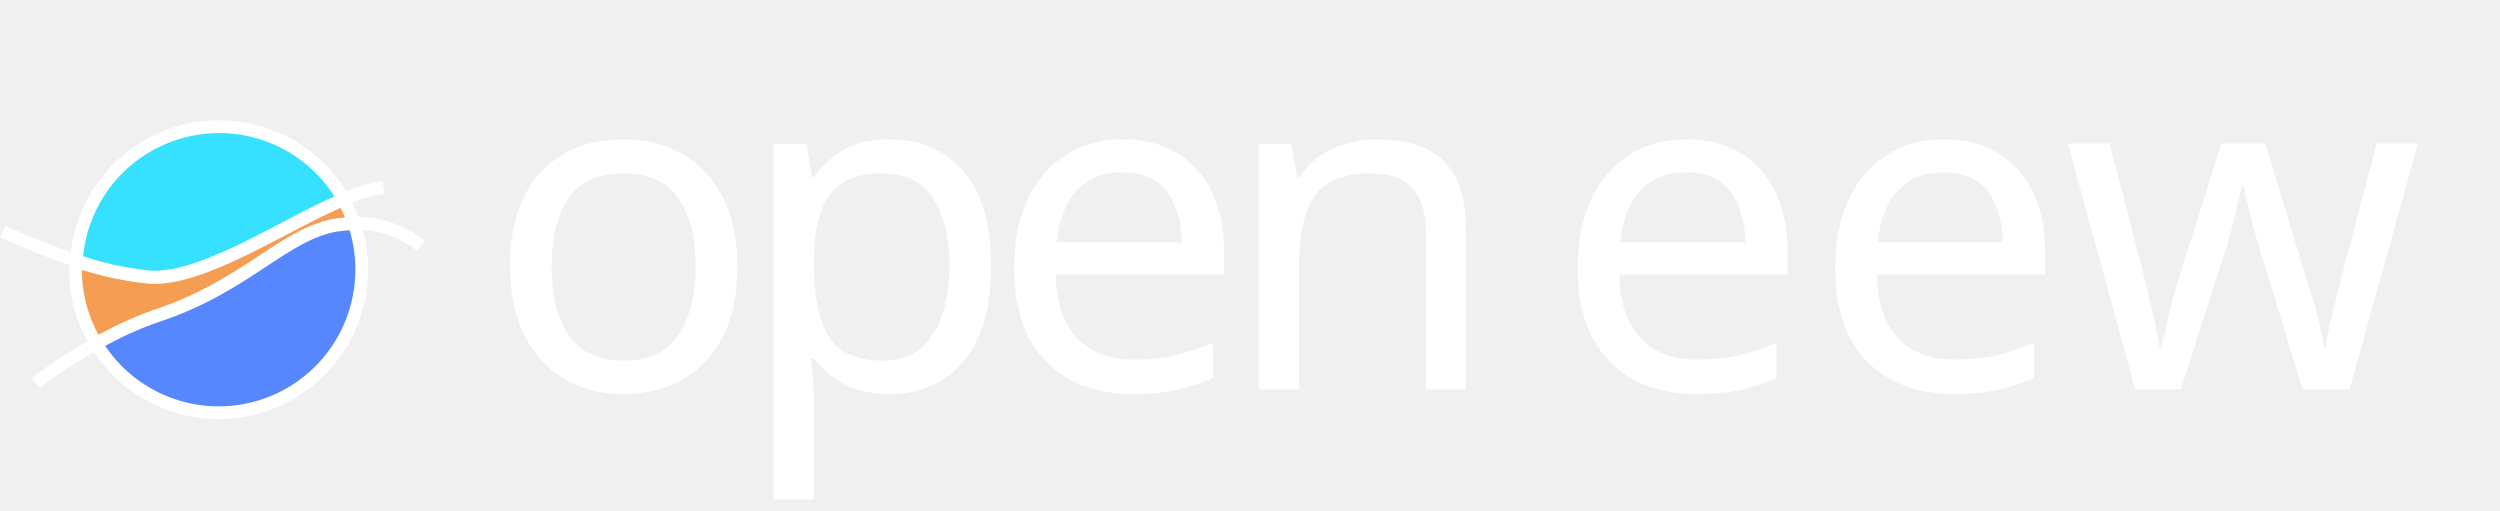
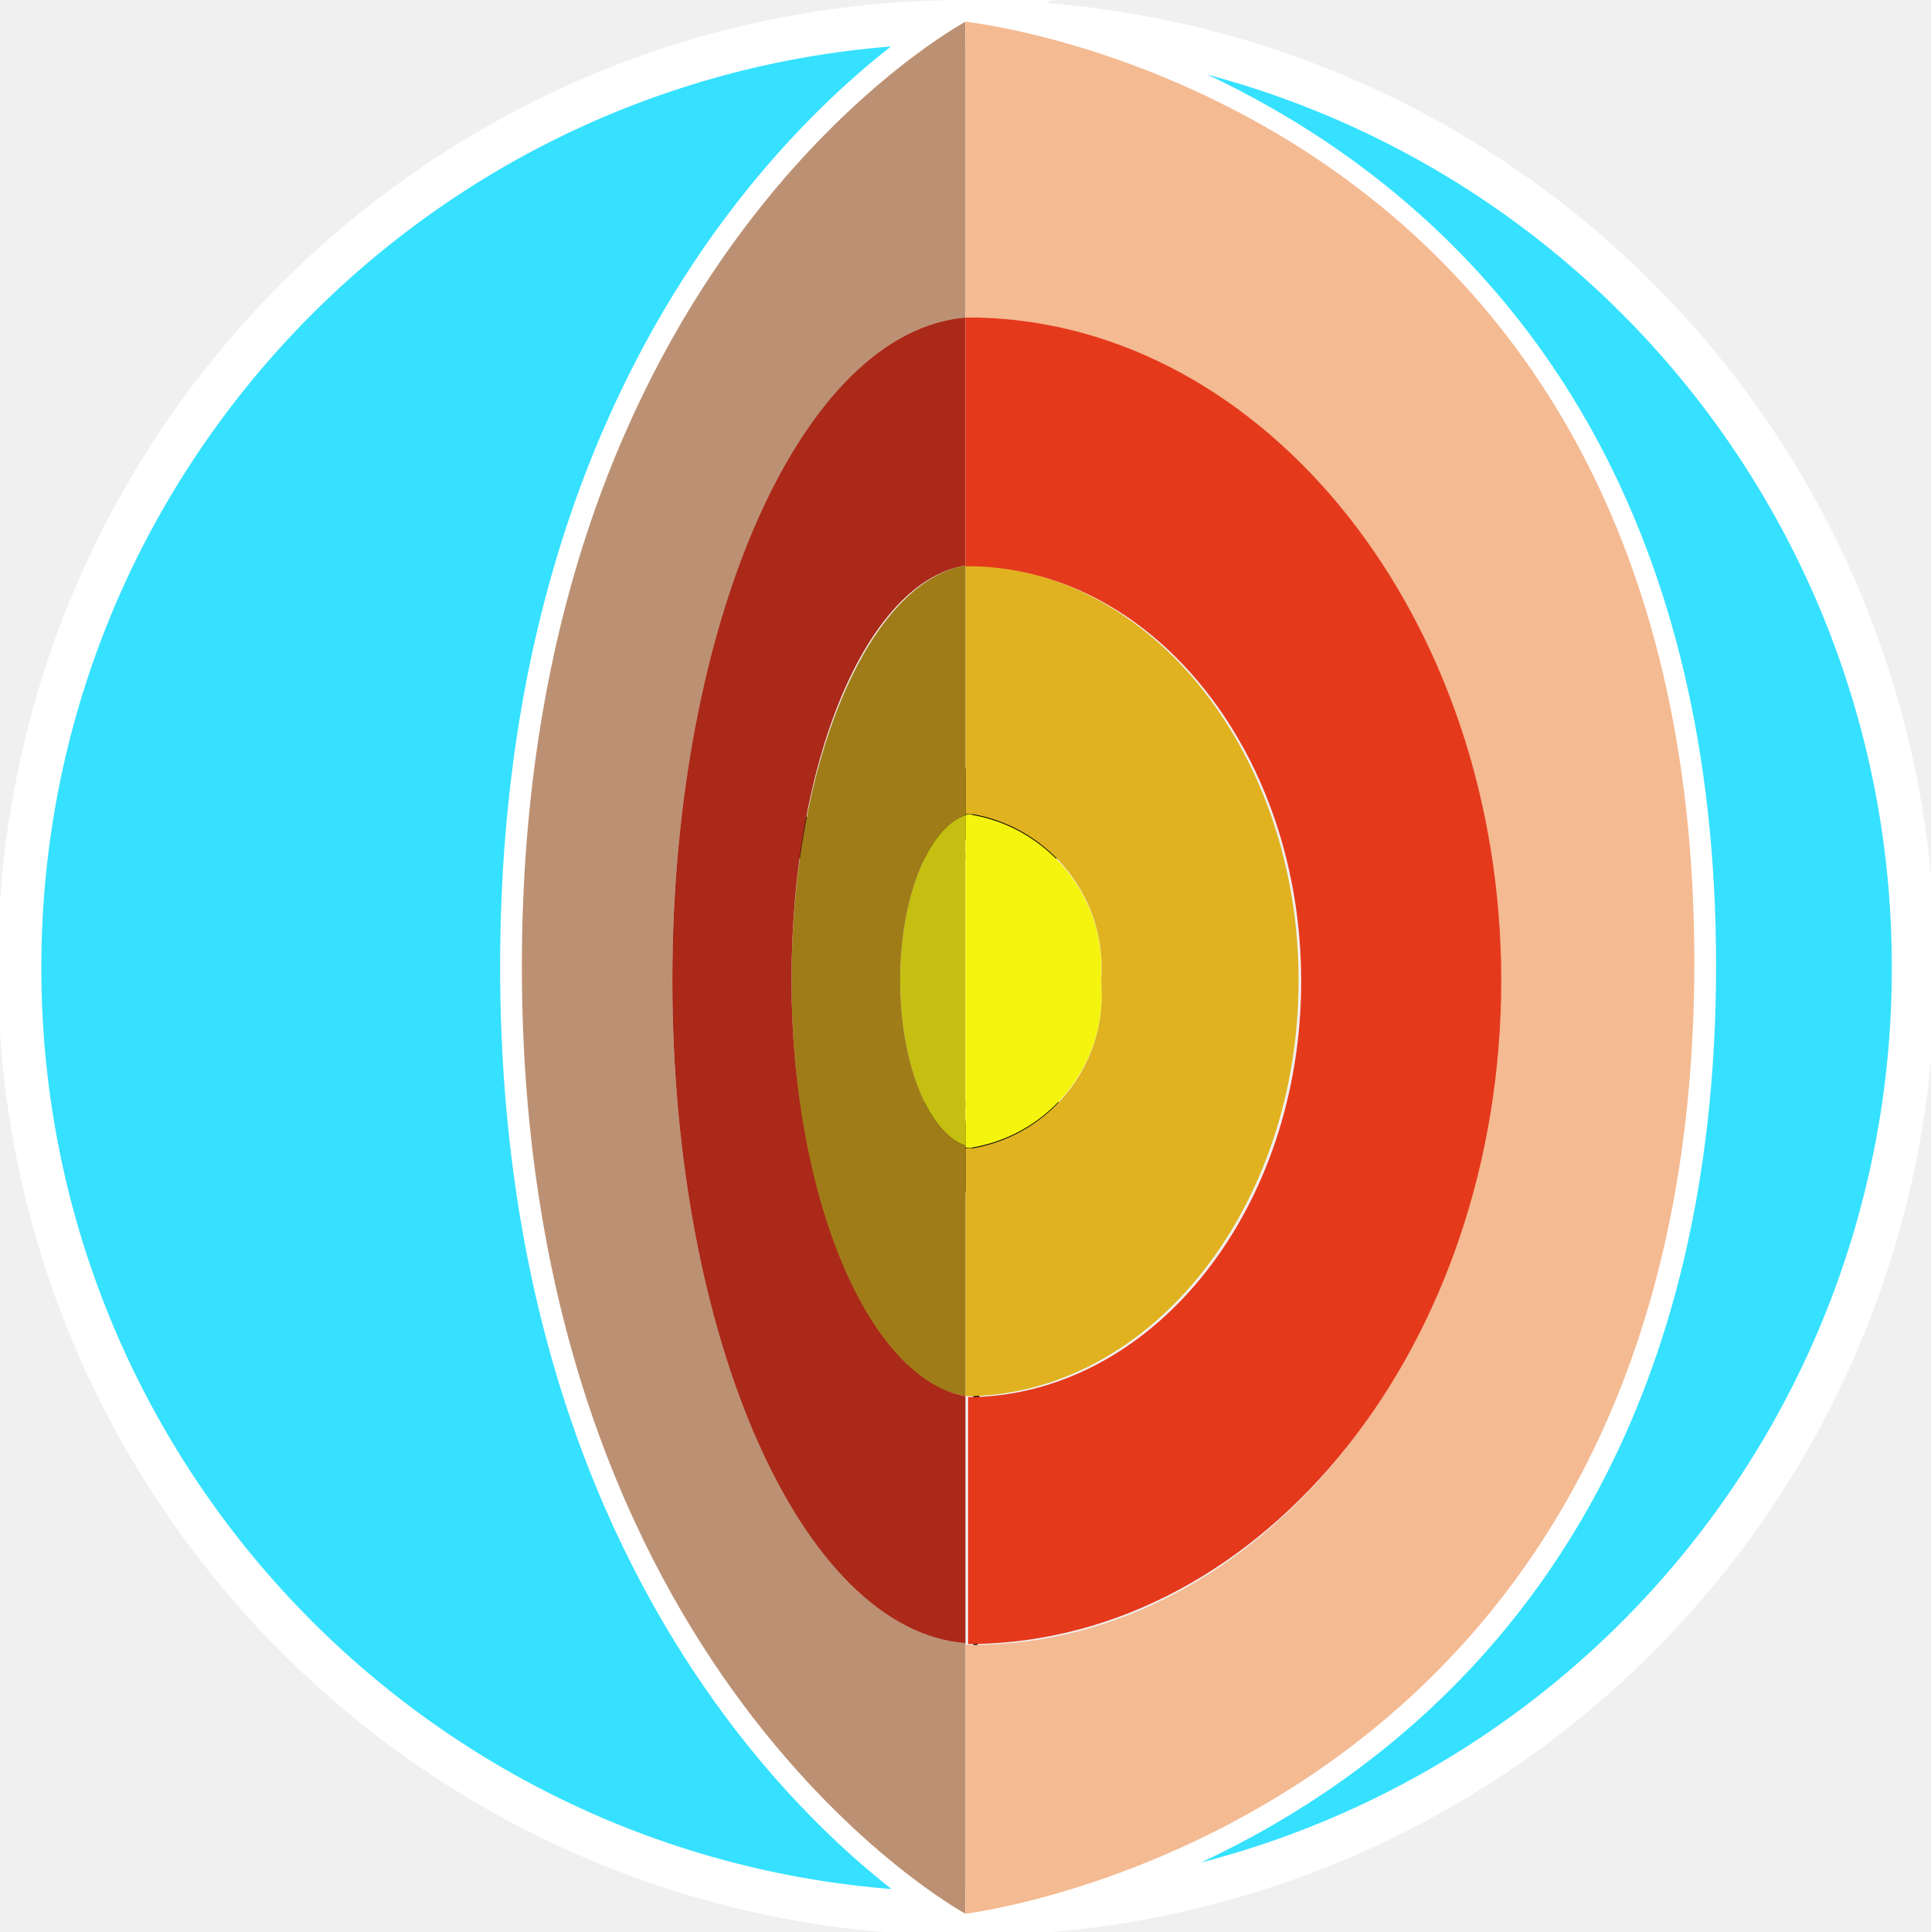
- <svg xmlns="http://www.w3.org/2000/svg" viewBox="0 0 196.42 40.07">
+ <svg xmlns="http://www.w3.org/2000/svg" viewBox="0 0 22.2 22.21">
  <defs>
-     <style>.cls-1{fill:none;}.cls-1,.cls-2,.cls-3,.cls-4{stroke:#fff;stroke-miterlimit:10;}.cls-2{fill:#35e1ff;}.cls-3{fill:#f59d52;}.cls-4{fill:#5787ff;}.cls-5,.cls-6{font-size:36px;fill:#fff;}.cls-5{font-family:Montserrat-Regular, Montserrat;letter-spacing:-0.06em;}.cls-6{font-family:Montserrat-Medium, Montserrat;font-weight:500;letter-spacing:-0.05em;}.cls-7{letter-spacing:-0.06em;}</style>
+     <style>.cls-1,.cls-2{fill:none;stroke:#000;}.cls-1,.cls-2,.cls-3{stroke-miterlimit:10;}.cls-2{stroke-width:0.25px;}.cls-3{fill:#35e1ff;stroke:#fff;stroke-width:0.5px;}.cls-4{fill:#bc9173;}.cls-5{fill:#f4ba92;}.cls-6{fill:#c4bf10;}.cls-7{fill:#f4f40f;}.cls-8{fill:#e0b220;}.cls-9{fill:#a07c18;}.cls-10{fill:#aa2918;}.cls-11{fill:#e5391c;}</style>
  </defs>
  <g id="Layer_2" data-name="Layer 2">
    <g id="Layer_1-2" data-name="Layer 1">
-       <path class="cls-1" d="M30.14,14.72a11.29,11.29,0,0,0-3.15.94" />
-       <path class="cls-1" d="M.22,18.18A50.89,50.89,0,0,0,6,20.48" />
-       <path class="cls-1" d="M27.83,17.54a8.15,8.15,0,0,1,5.27,1.78" />
-       <path class="cls-1" d="M2.81,30.09A36.17,36.17,0,0,1,7.56,27" />
-       <path class="cls-2" d="M27,15.66c-4.71,2-11,6.39-15.26,6.1A25.18,25.18,0,0,1,6,20.48a11.24,11.24,0,0,1,21-4.82Z" />
-       <path class="cls-3" d="M27.83,17.54a11.22,11.22,0,0,0-1.36.12c-4.1.66-7.16,4.83-14.14,7.13A27.56,27.56,0,0,0,7.56,27a11.21,11.21,0,0,1-1.63-5.83c0-.22,0-.44,0-.66a25.18,25.18,0,0,0,5.78,1.28c4.22.29,10.55-4.11,15.26-6.1A11.81,11.81,0,0,1,27.83,17.54Z" />
-       <path class="cls-4" d="M28.42,21.14A11.24,11.24,0,0,1,7.56,27a27.56,27.56,0,0,1,4.77-2.18c7-2.3,10-6.47,14.14-7.13a11.22,11.22,0,0,1,1.36-.12A11.27,11.27,0,0,1,28.42,21.14Z" />
-       <text class="cls-5" transform="translate(38.09 30.6)">open</text>
-       <text class="cls-6" transform="translate(121.97 30.6)">e<tspan class="cls-7" x="20.23" y="0">e</tspan>
-         <tspan x="40.1" y="0">w</tspan>
-       </text>
+       <path class="cls-1" d="M11.1,13.17v0h.09A.15.15,0,0,1,11.1,13.17Zm0-3.83v0a.15.15,0,0,1,.09,0Zm0,0v0a.15.15,0,0,1,.09,0Zm0,3.83v0h.09A.15.15,0,0,1,11.1,13.17Zm0-9.53h0Zm0,15.25v0h0Zm0-2.84h0Zm0-9.56h0Zm0,6.68v0h.09A.15.15,0,0,1,11.1,13.17Zm0-3.83v0a.15.15,0,0,1,.09,0Zm0,9.55v0h0Zm0-2.84h0Zm0-9.56h0Zm0,6.68v0h.09A.15.15,0,0,1,11.1,13.17Zm0-3.83v0a.15.15,0,0,1,.09,0Zm0-5.7h0Zm0,0h0Zm0,5.73a.15.15,0,0,1,.09,0H11.1Zm0,3.83h.09a.15.15,0,0,1-.09,0Zm0-6.71h0Zm0,9.57h0Zm0,2.85h0l0,0Zm0-15.27h0Zm0,5.7v0a.15.15,0,0,1,.09,0Zm0,3.83v0h.09A.15.15,0,0,1,11.1,13.17Zm0-6.68h0Zm0,9.56h0Zm0,2.84v0h0Zm0-9.55v0a.15.15,0,0,1,.09,0Zm0,3.83v0h.09A.15.15,0,0,1,11.1,13.17Zm0-6.68h0Zm0,9.56h0Zm0,0h0Zm0-9.56h0Zm0,6.68v0h.09A.15.15,0,0,1,11.1,13.17Zm0-3.83v0a.15.15,0,0,1,.09,0Zm0,0v0a.15.15,0,0,1,.09,0Zm0,3.83v0h.09A.15.15,0,0,1,11.1,13.17Zm0-6.68h0Zm0,9.56h0Zm0-2.88v0h.09A.15.15,0,0,1,11.1,13.17Zm0-3.83v0a.15.15,0,0,1,.09,0Zm0,0v0a.15.15,0,0,1,.09,0Zm0,3.83v0h.09A.15.15,0,0,1,11.1,13.17Z" />
+       <path class="cls-2" d="M11.1,13.17v0h.09A.15.15,0,0,1,11.1,13.17Zm0-3.83v0a.15.15,0,0,1,.09,0Zm0,0v0a.15.15,0,0,1,.09,0Zm0,3.83v0h.09A.15.15,0,0,1,11.1,13.17Zm0-9.53h0Zm0,15.25v0h0Zm0-2.84h0Zm0-9.56h0Zm0,6.68v0h.09A.15.15,0,0,1,11.1,13.17Zm0-3.83v0a.15.15,0,0,1,.09,0Zm0,6.71h0Zm0-9.56h0Zm0,6.68v0h.09A.15.15,0,0,1,11.1,13.17Zm0-3.83v0a.15.15,0,0,1,.09,0Zm0,0v0a.15.15,0,0,1,.09,0Zm0,3.83v0h.09A.15.15,0,0,1,11.1,13.17Zm0-6.68h0Zm0,9.56h0Zm0-2.88v0h.09A.15.15,0,0,1,11.1,13.17Zm0-3.83v0a.15.15,0,0,1,.09,0Zm0,0v0a.15.15,0,0,1,.09,0Zm0,3.83v0h.09A.15.15,0,0,1,11.1,13.17Z" />
+       <path class="cls-2" d="M11.1,16.06h0" />
+       <path class="cls-2" d="M11.1,6.49h0" />
+       <path class="cls-2" d="M11.24,9.34h-.05" />
+       <path class="cls-2" d="M11.24,13.2h-.05" />
+       <path class="cls-2" d="M11.26,16.06h-.07" />
+       <path class="cls-2" d="M11.26,6.49h-.07" />
+       <path class="cls-2" d="M11.24,18.91h-.05" />
+       <path class="cls-3" d="M11.1,22A10.86,10.86,0,0,1,11.1.25S6,3,6,11.11,11.1,22,11.1,22Z" />
+       <path class="cls-3" d="M22,11.11A10.85,10.85,0,0,1,11.1,22s8.38-1,8.38-10.9S11.1.25,11.1.25A10.85,10.85,0,0,1,22,11.11Z" />
+       <path class="cls-4" d="M11.1.25v3.4c-1.88.16-3.37,3.51-3.37,7.62s1.49,7.47,3.37,7.62V22S6,19.24,6,11.11,11.1.25,11.1.25Z" />
+       <path class="cls-5" d="M19.48,11.06C19.48,21,11.1,22,11.1,22V18.91h.07s0,0,0,0c3.36,0,6.07-3.45,6.07-7.63s-2.69-7.54-6-7.63H11.1V.25S19.48,1.12,19.48,11.06Z" />
+       <path class="cls-6" d="M11.1,9.37v3.8c-.42-.14-.75-.93-.75-1.9S10.68,9.51,11.1,9.37Z" />
+       <path class="cls-7" d="M12.66,11.27a1.79,1.79,0,0,1-1.47,1.92.15.15,0,0,1-.09,0V9.37a.15.15,0,0,1,.09,0A1.8,1.8,0,0,1,12.66,11.27Z" />
+       <path class="cls-8" d="M14.93,11.27c0,2.6-1.67,4.71-3.74,4.78H11.1V13.2h.09a1.79,1.79,0,0,0,1.47-1.92,1.8,1.8,0,0,0-1.47-1.92H11.1V6.5h.09C13.26,6.57,14.93,8.68,14.93,11.27Z" />
+       <path class="cls-9" d="M11.1,6.5V9.37c-.42.14-.75.94-.75,1.9s.33,1.76.75,1.9v2.88c-1.14-.19-2-2.25-2-4.78S10,6.69,11.1,6.5Z" />
+       <path class="cls-10" d="M11.1,3.65V6.5c-1.14.19-2,2.25-2,4.77s.9,4.59,2,4.78v2.84c-1.88-.15-3.37-3.5-3.37-7.62S9.22,3.81,11.1,3.65Z" />
+       <path class="cls-11" d="M17.26,11.27c0,4.18-2.71,7.58-6.07,7.63h-.06l0,0V16.06h.09c2.07-.07,3.74-2.18,3.74-4.78s-1.67-4.7-3.74-4.77H11.1V3.65h.14C14.57,3.73,17.26,7.12,17.26,11.27Z" />
    </g>
  </g>
</svg>
